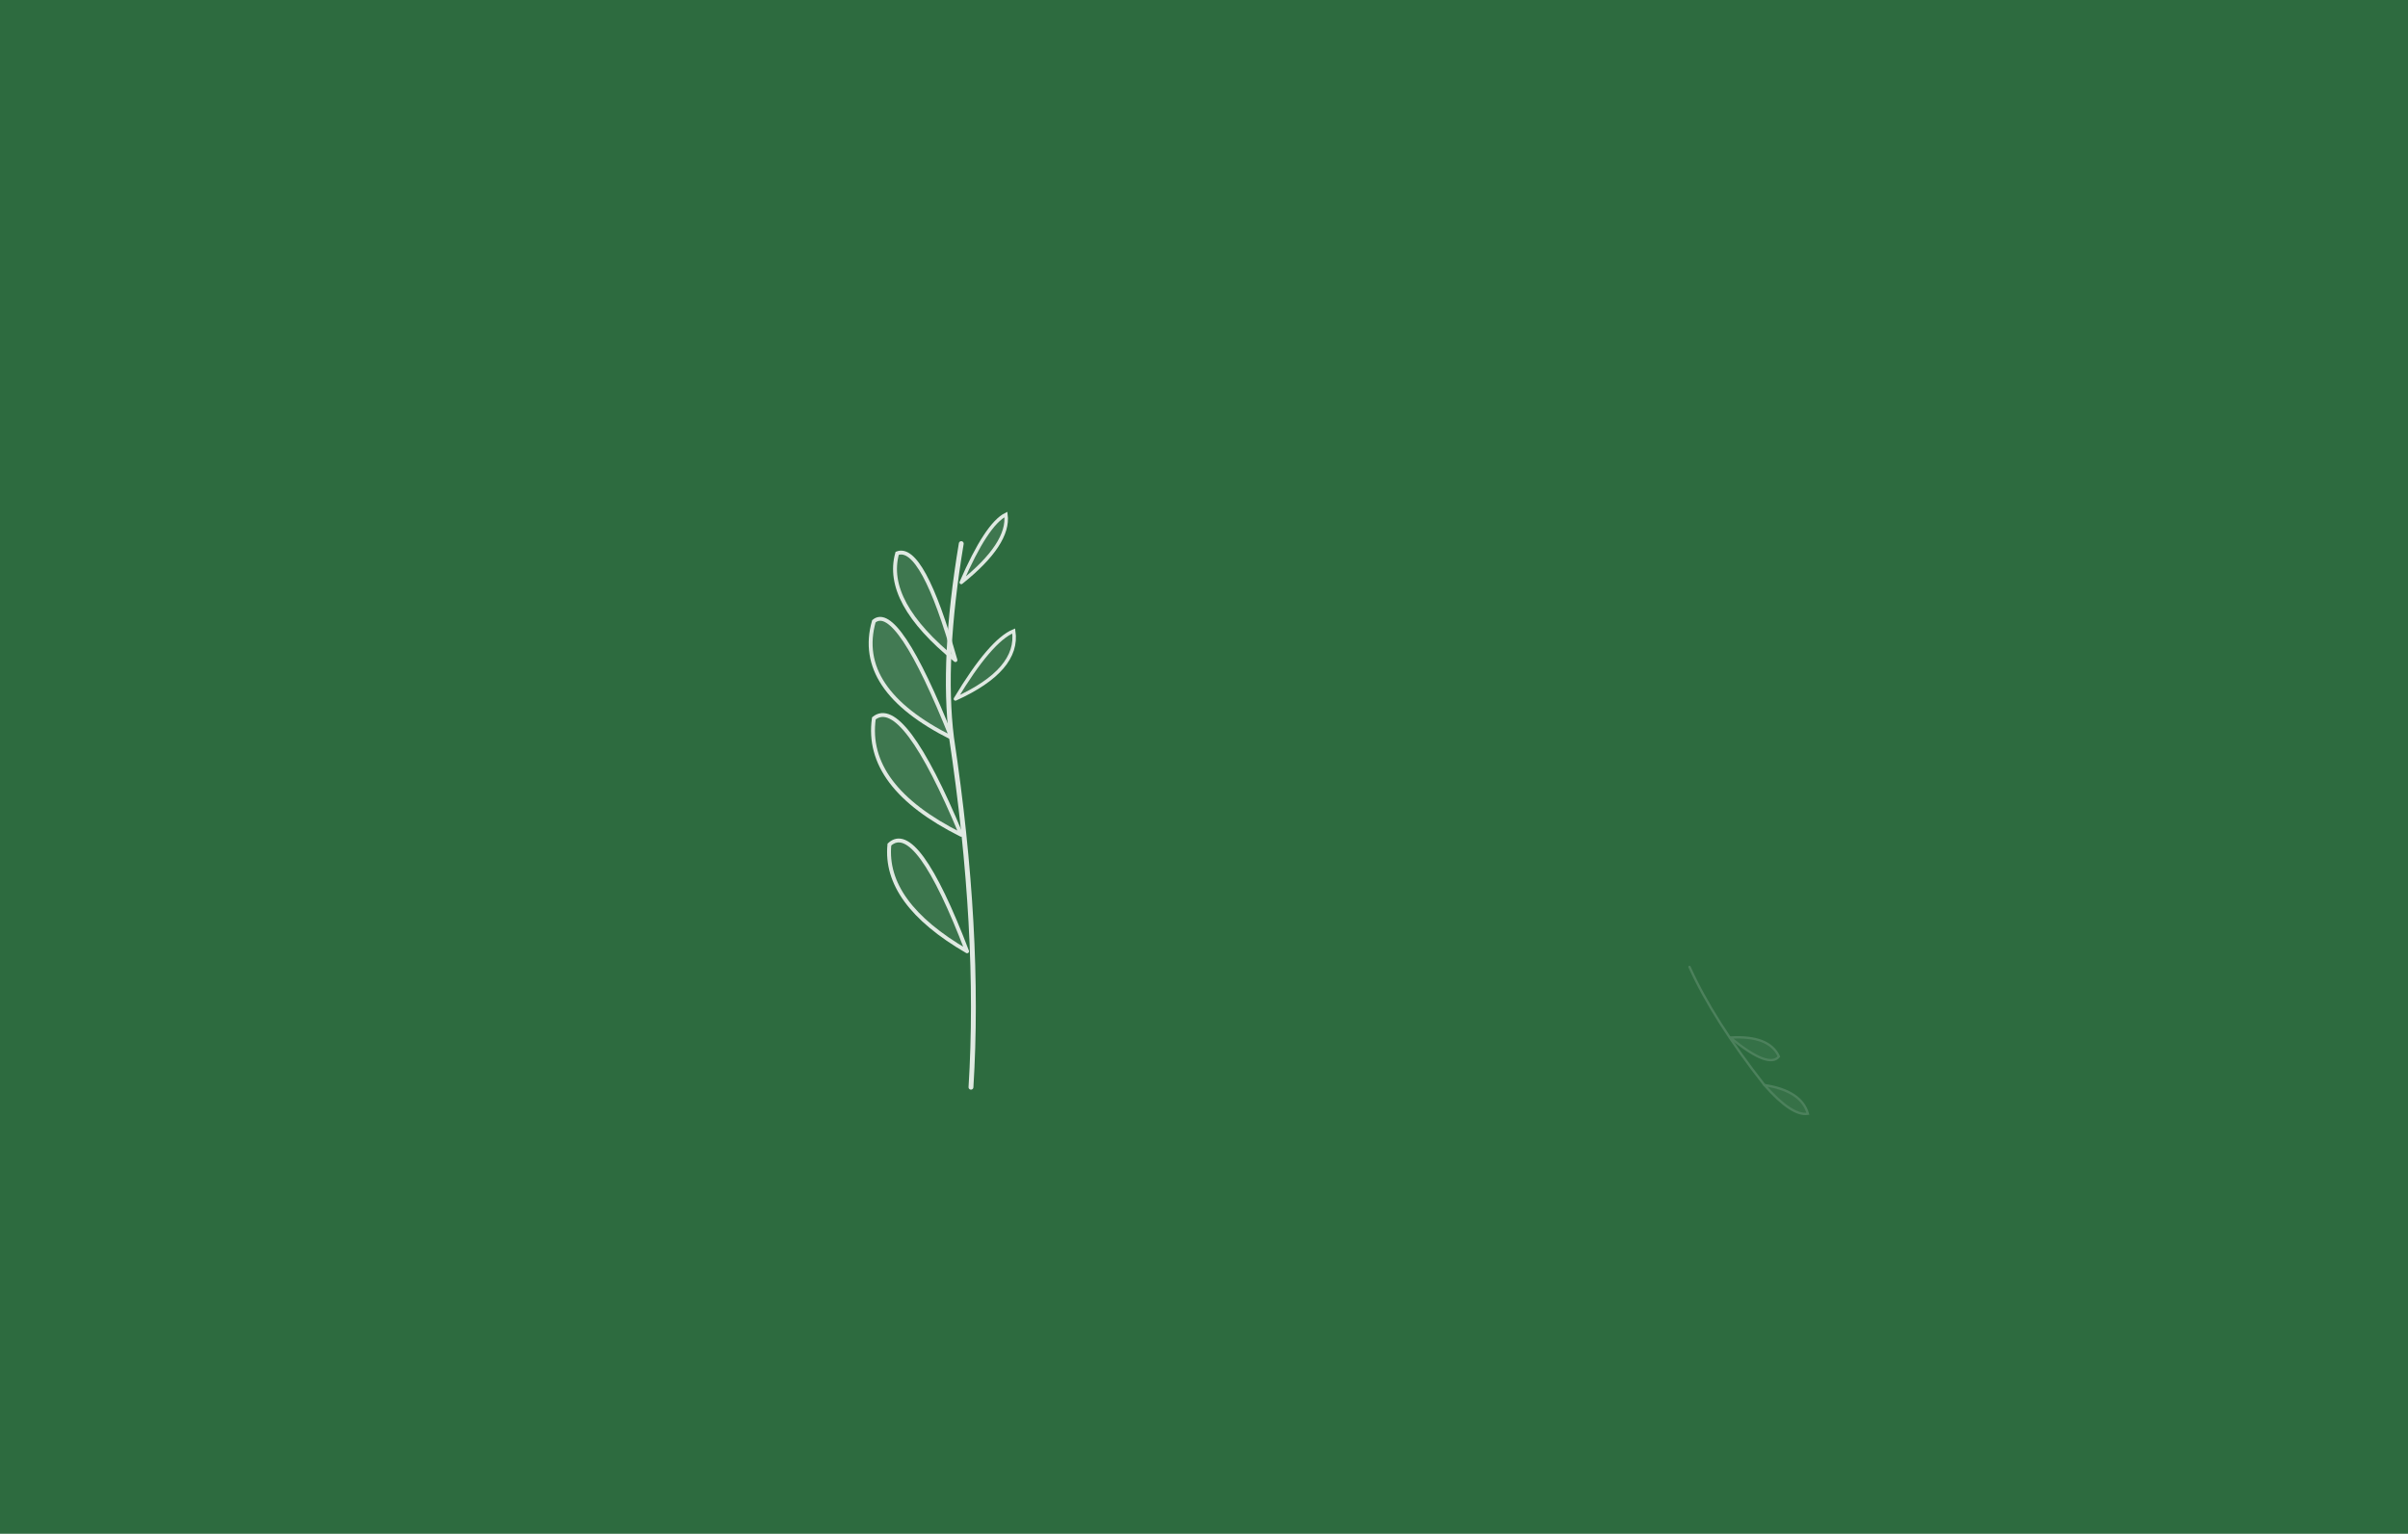
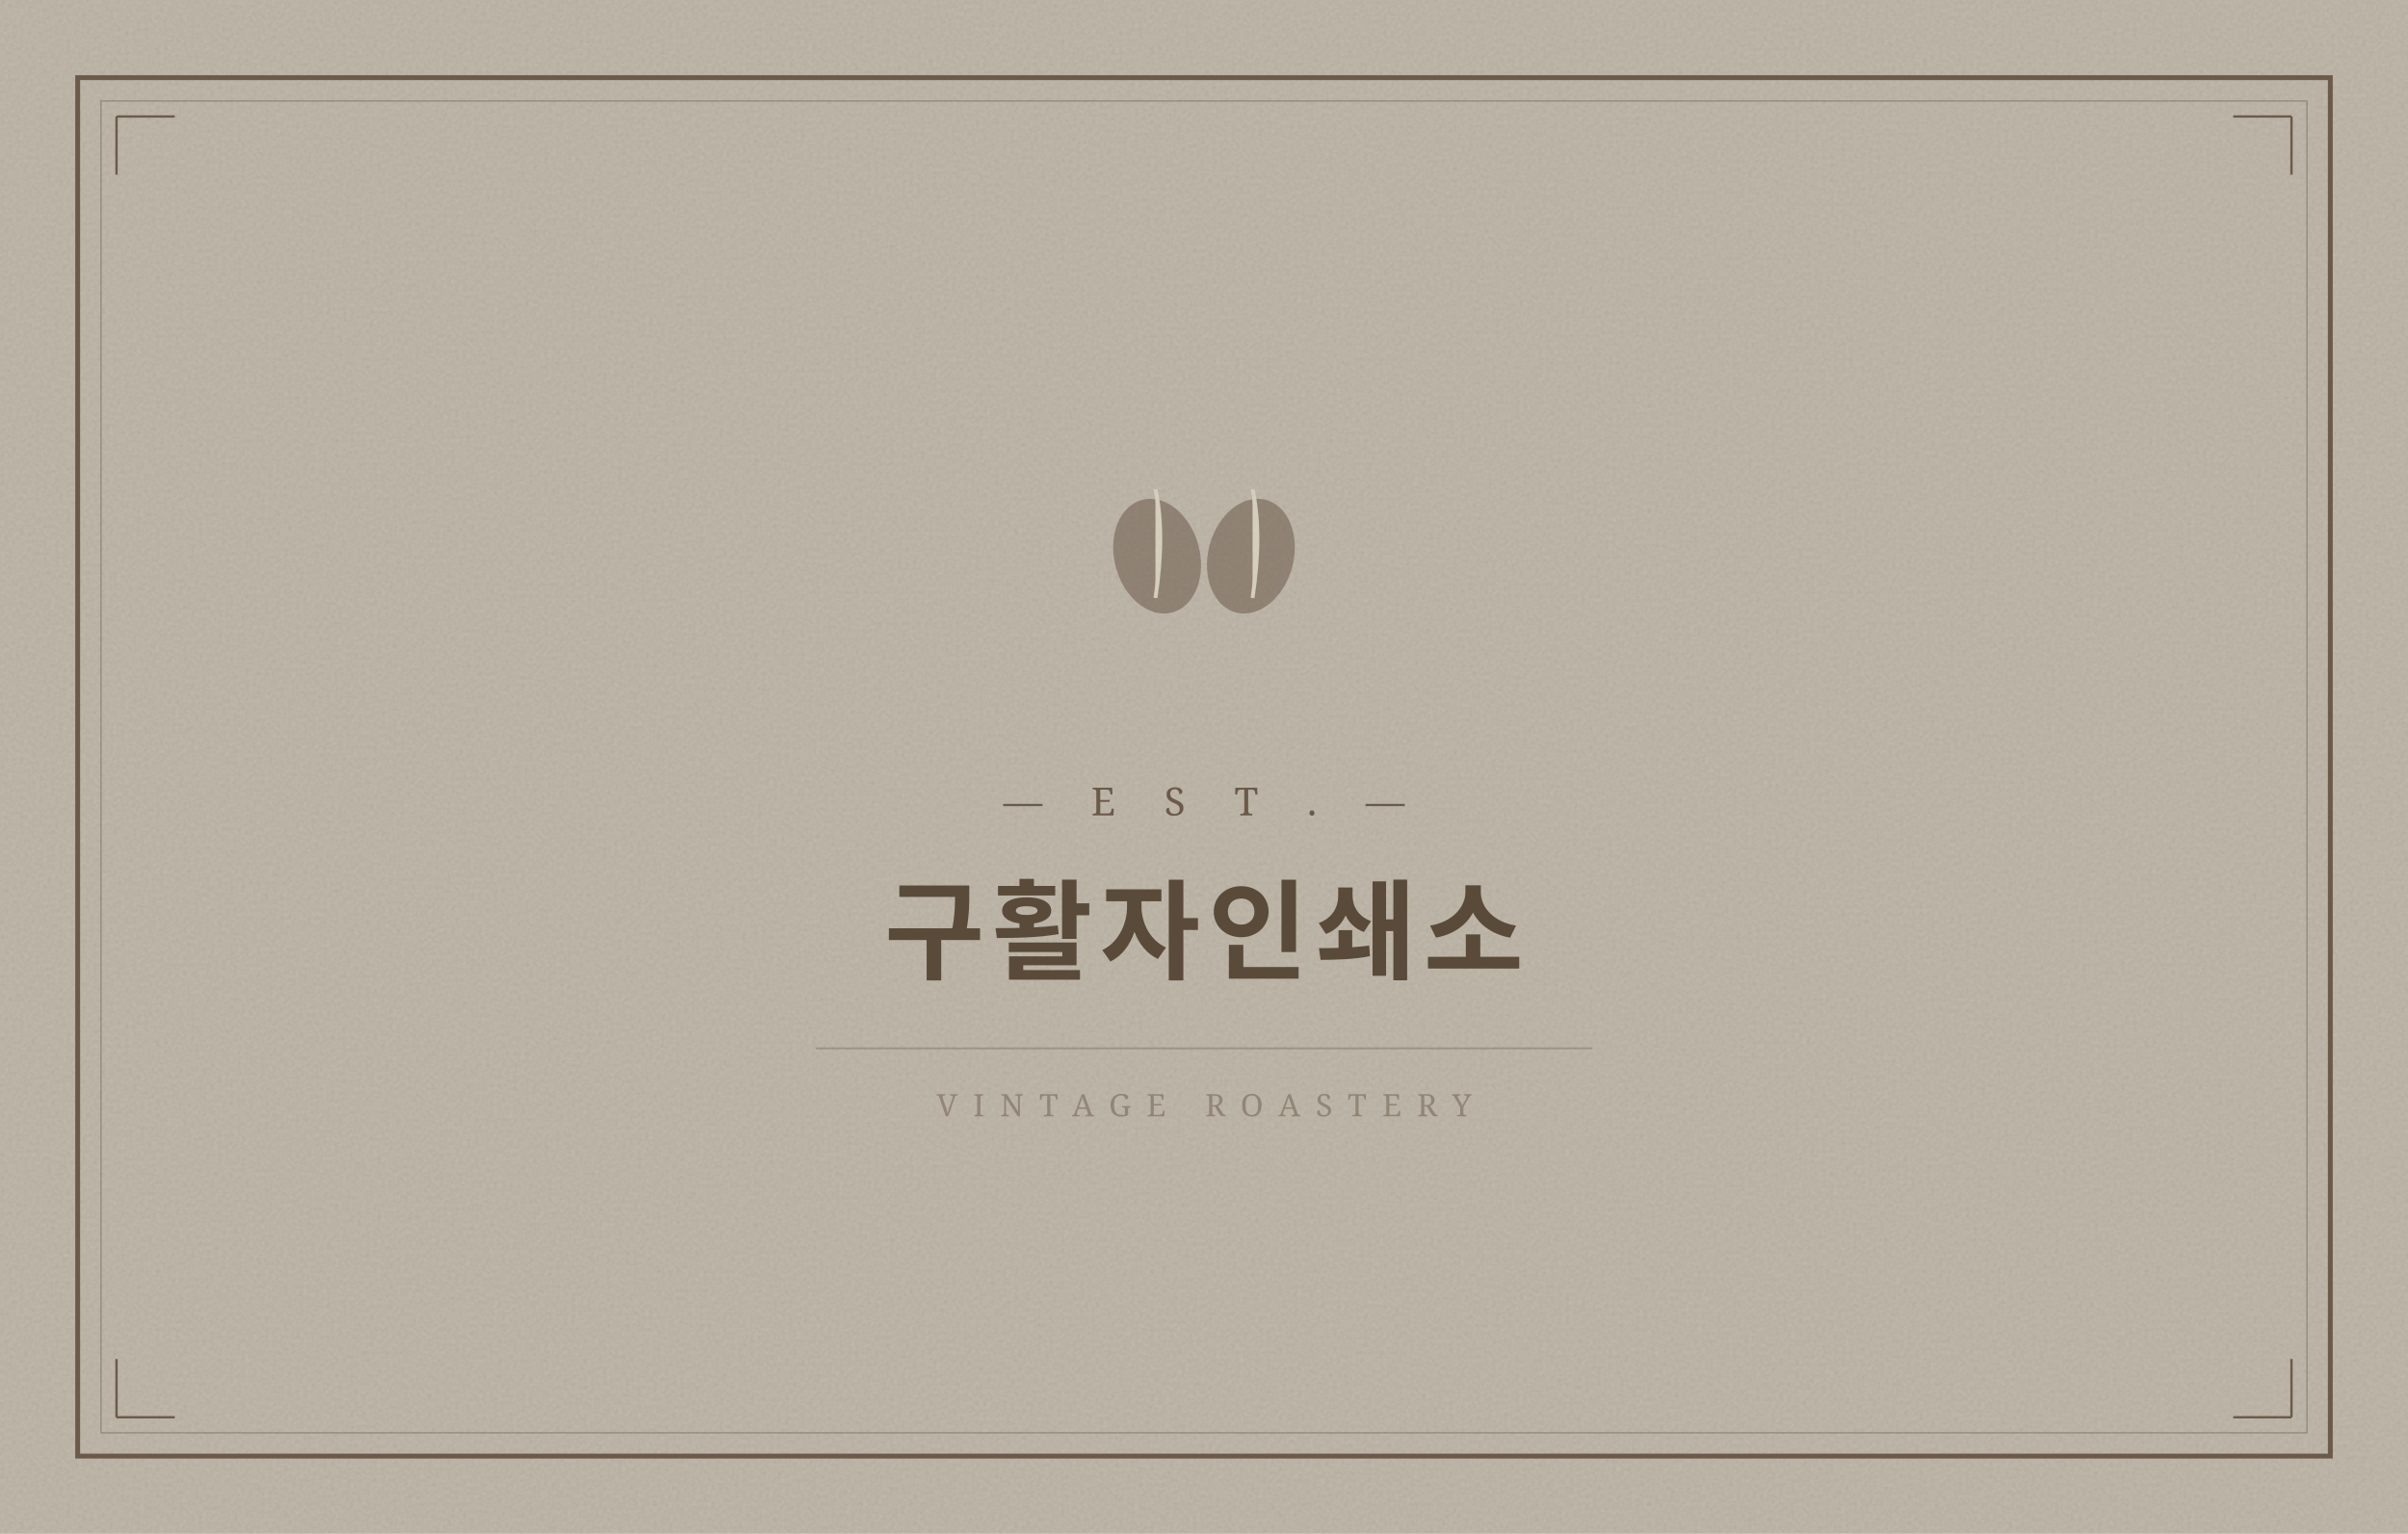
<svg xmlns="http://www.w3.org/2000/svg" viewBox="0 0 1240 790">
-   <rect width="1240" height="790" fill="#2D6B3F" />
-   <g transform="translate(480, 360)" stroke="white" fill="none" stroke-width="2.5" stroke-linecap="round" opacity="0.85">
-     <path d="M20,200 Q25,120 10,20 Q5,-20 15,-80" />
-     <path d="M10,20 Q-40,-5 -30,-40 Q-18,-50 10,20" fill="white" fill-opacity="0.12" stroke-width="2" />
-     <path d="M15,70 Q-35,45 -30,10 Q-15,-2 15,70" fill="white" fill-opacity="0.1" stroke-width="2" />
-     <path d="M12,-20 Q-25,-50 -18,-75 Q-5,-80 12,-20" fill="white" fill-opacity="0.1" stroke-width="2" />
-     <path d="M18,130 Q-25,105 -22,75 Q-8,62 18,130" fill="white" fill-opacity="0.08" stroke-width="2" />
-     <path d="M15,-60 Q40,-80 38,-95 Q28,-90 15,-60" fill="white" fill-opacity="0.1" stroke-width="1.8" />
-     <path d="M12,0 Q45,-15 42,-35 Q30,-30 12,0" fill="white" fill-opacity="0.08" stroke-width="1.8" />
+   <defs>
+     <filter id="noise3">
+       <feTurbulence type="fractalNoise" baseFrequency="0.5" numOctaves="4" stitchTiles="stitch" />
+       <feColorMatrix type="saturate" values="0" />
+       <feComponentTransfer>
+         <feFuncA type="linear" slope="0.06" />
+       </feComponentTransfer>
+       <feComposite in2="SourceGraphic" operator="over" />
+     </filter>
+   </defs>
+   <rect width="1240" height="790" fill="#EDE3D0" />
+   <rect width="1240" height="790" filter="url(#noise3)" opacity="0.25" />
+   <rect x="40" y="40" width="1160" height="710" fill="none" stroke="#6B5A4A" stroke-width="2.5" />
+   <rect x="52" y="52" width="1136" height="686" fill="none" stroke="#6B5A4A" stroke-width="0.8" opacity="0.4" />
+   <g fill="none" stroke="#6B5A4A" stroke-width="1.2">
+     <path d="M60,60 L90,60 M60,60 L60,90" />
+     <path d="M1180,60 L1150,60 M1180,60 L1180,90" />
+     <path d="M60,730 L90,730 M60,730 L60,700" />
+     <path d="M1180,730 L1150,730 M1180,730 L1180,700" />
  </g>
-   <g transform="translate(900, 550) scale(0.6) rotate(150)" stroke="white" fill="none" stroke-width="2" stroke-linecap="round" opacity="0.15">
-     <path d="M0,100 Q5,50 -5,-20" />
-     <path d="M-5,-20 Q-30,-40 -25,-60 Q-12,-55 -5,-20" fill="white" fill-opacity="0.3" />
-     <path d="M0,30 Q-30,15 -28,-5 Q-15,-10 0,30" fill="white" fill-opacity="0.25" />
+   <g transform="translate(620, 280)" fill="#6B5A4A" opacity="0.55">
+     <ellipse cx="-25" cy="0" rx="22" ry="30" transform="rotate(-15)" />
+     <path d="M-25,-28 Q-20,-5 -25,28" fill="#EDE3D0" stroke="#EDE3D0" stroke-width="2" />
+     <ellipse cx="25" cy="0" rx="22" ry="30" transform="rotate(15)" />
+     <path d="M25,-28 Q30,-5 25,28" fill="#EDE3D0" stroke="#EDE3D0" stroke-width="2" />
  </g>
+   <text x="620" y="420" text-anchor="middle" fill="#6B5A4A" font-family="'Georgia', serif" font-size="20" letter-spacing="10">— E S T . —</text>
+   <text x="620" y="500" text-anchor="middle" fill="#5A4A3A" font-family="'Georgia', serif" font-size="56" font-weight="700" letter-spacing="4">구활자인쇄소</text>
+   <line x1="420" y1="540" x2="820" y2="540" stroke="#6B5A4A" stroke-width="1" opacity="0.35" />
+   <text x="620" y="575" text-anchor="middle" fill="#6B5A4A" font-family="'Georgia', serif" font-size="16" letter-spacing="8" opacity="0.5">VINTAGE ROASTERY</text>
</svg>
